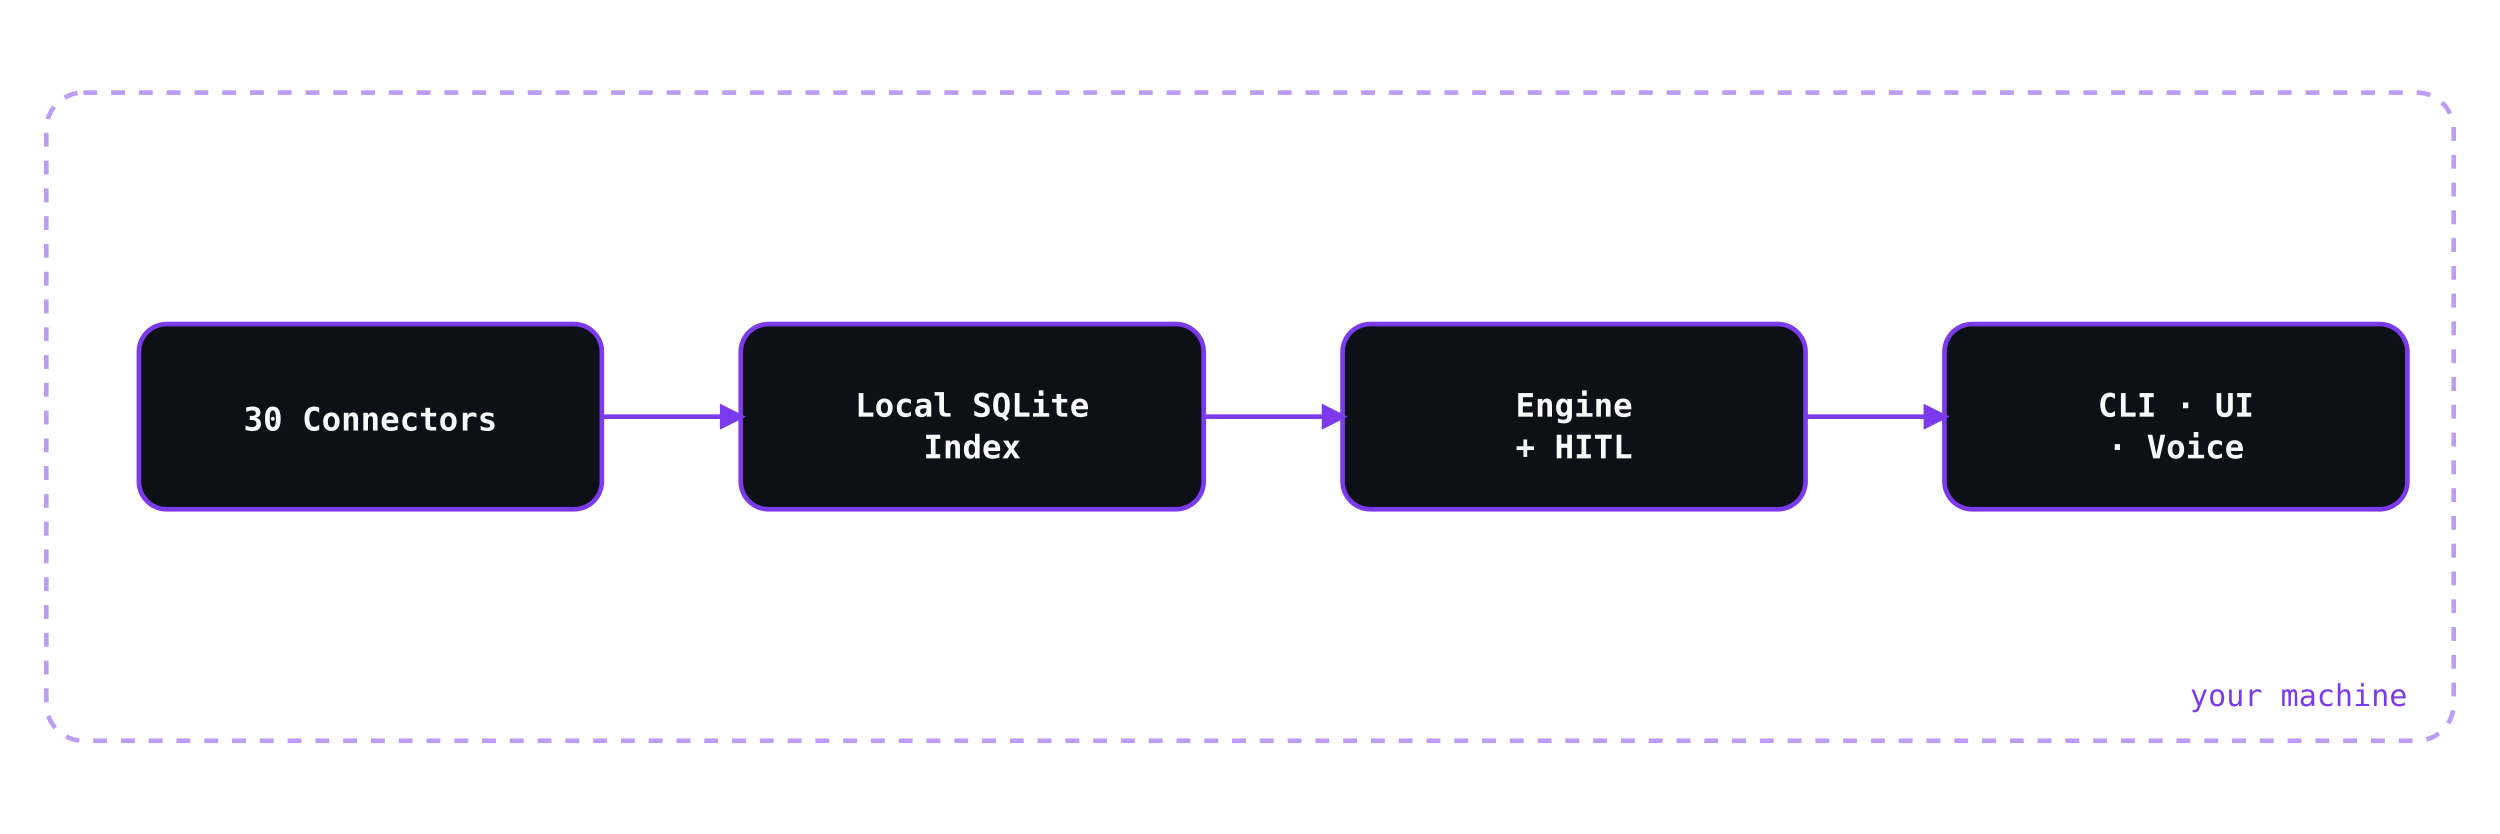
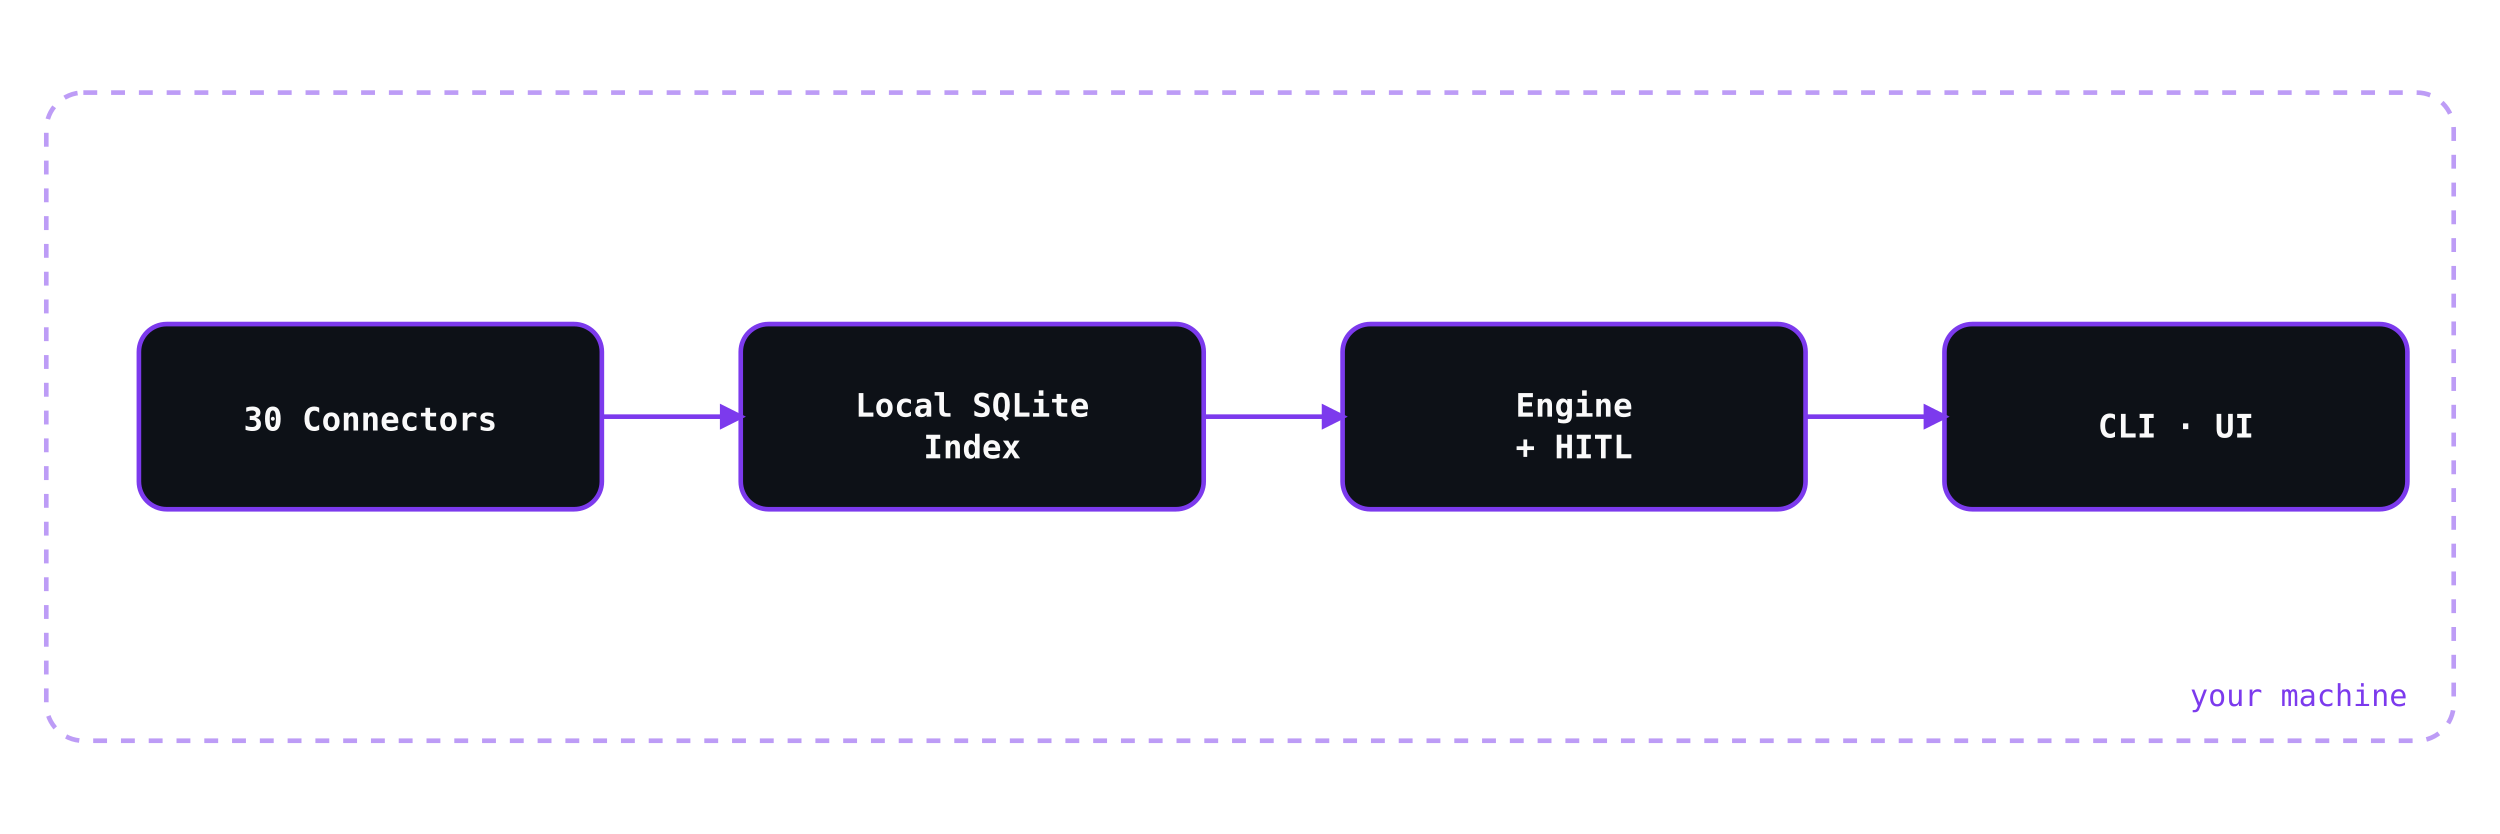
- <svg xmlns="http://www.w3.org/2000/svg" width="1080" height="360" viewBox="0 0 1080 360" role="img" aria-label="Nimbus architecture: connectors feed a local SQLite index; the engine reads the index and exposes it via CLI, UI, and voice; everything runs on your machine">
+ <svg xmlns="http://www.w3.org/2000/svg" width="1080" height="360" viewBox="0 0 1080 360" role="img" aria-label="Nimbus architecture: connectors feed a local SQLite index; the engine reads the index and exposes it via CLI and UI; everything runs on your machine">
  <rect x="20" y="40" width="1040" height="280" rx="16" ry="16" fill="none" stroke="#7c3aed" stroke-width="2" stroke-dasharray="6 6" opacity="0.5" />
  <text x="1040" y="305" text-anchor="end" font-family="'JetBrains Mono','Cascadia Code','Consolas',monospace" font-size="13" fill="#7c3aed">
    your machine
  </text>
  <g font-family="'JetBrains Mono','Cascadia Code','Consolas',monospace" font-size="14" font-weight="600" fill="#fafafa">
    <rect x="60" y="140" width="200" height="80" rx="12" fill="#0d1117" stroke="#7c3aed" stroke-width="2" />
    <text x="160" y="186" text-anchor="middle">30 Connectors</text>
    <rect x="320" y="140" width="200" height="80" rx="12" fill="#0d1117" stroke="#7c3aed" stroke-width="2" />
    <text x="420" y="180" text-anchor="middle">Local SQLite</text>
    <text x="420" y="198" text-anchor="middle">Index</text>
    <rect x="580" y="140" width="200" height="80" rx="12" fill="#0d1117" stroke="#7c3aed" stroke-width="2" />
    <text x="680" y="180" text-anchor="middle">Engine</text>
    <text x="680" y="198" text-anchor="middle">+ HITL</text>
    <rect x="840" y="140" width="200" height="80" rx="12" fill="#0d1117" stroke="#7c3aed" stroke-width="2" />
-     <text x="940" y="180" text-anchor="middle">CLI · UI</text>
-     <text x="940" y="198" text-anchor="middle">· Voice</text>
+     <text x="940" y="189" text-anchor="middle">CLI · UI</text>
  </g>
  <g stroke="#7c3aed" stroke-width="2" fill="#7c3aed">
    <line x1="260" y1="180" x2="320" y2="180" />
    <polygon points="320,180 312,176 312,184" />
    <line x1="520" y1="180" x2="580" y2="180" />
    <polygon points="580,180 572,176 572,184" />
    <line x1="780" y1="180" x2="840" y2="180" />
    <polygon points="840,180 832,176 832,184" />
  </g>
</svg>
